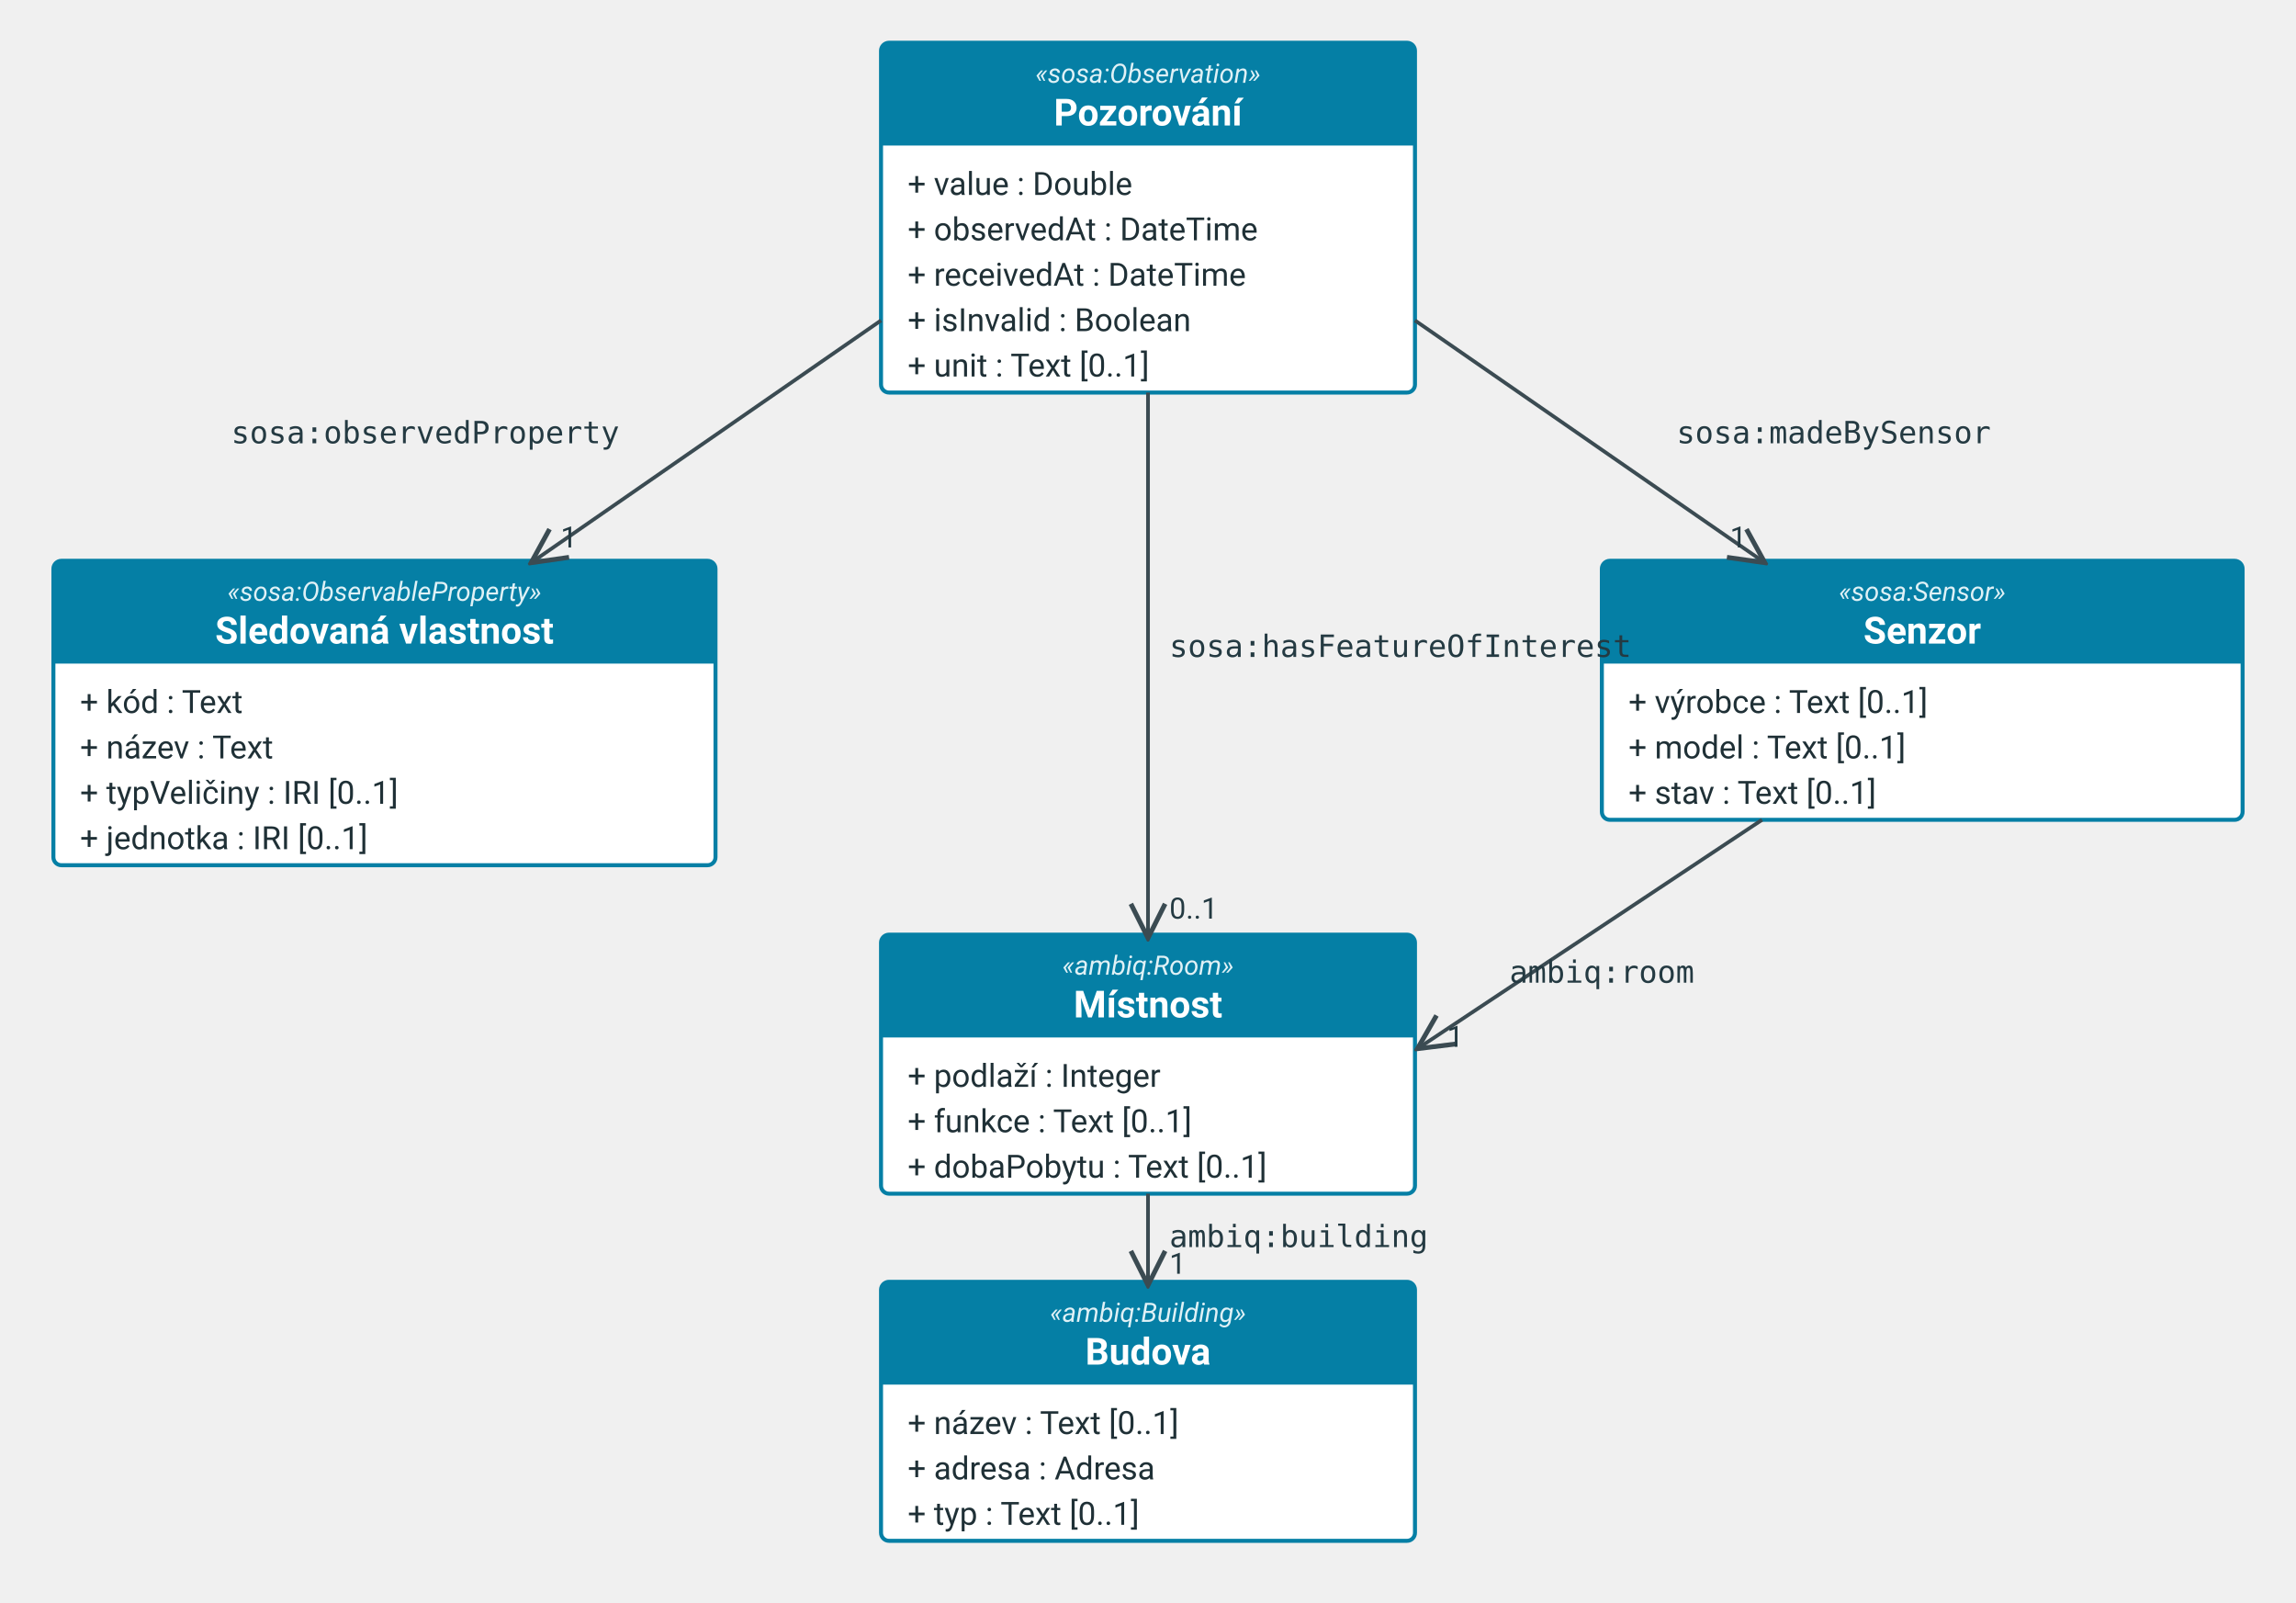
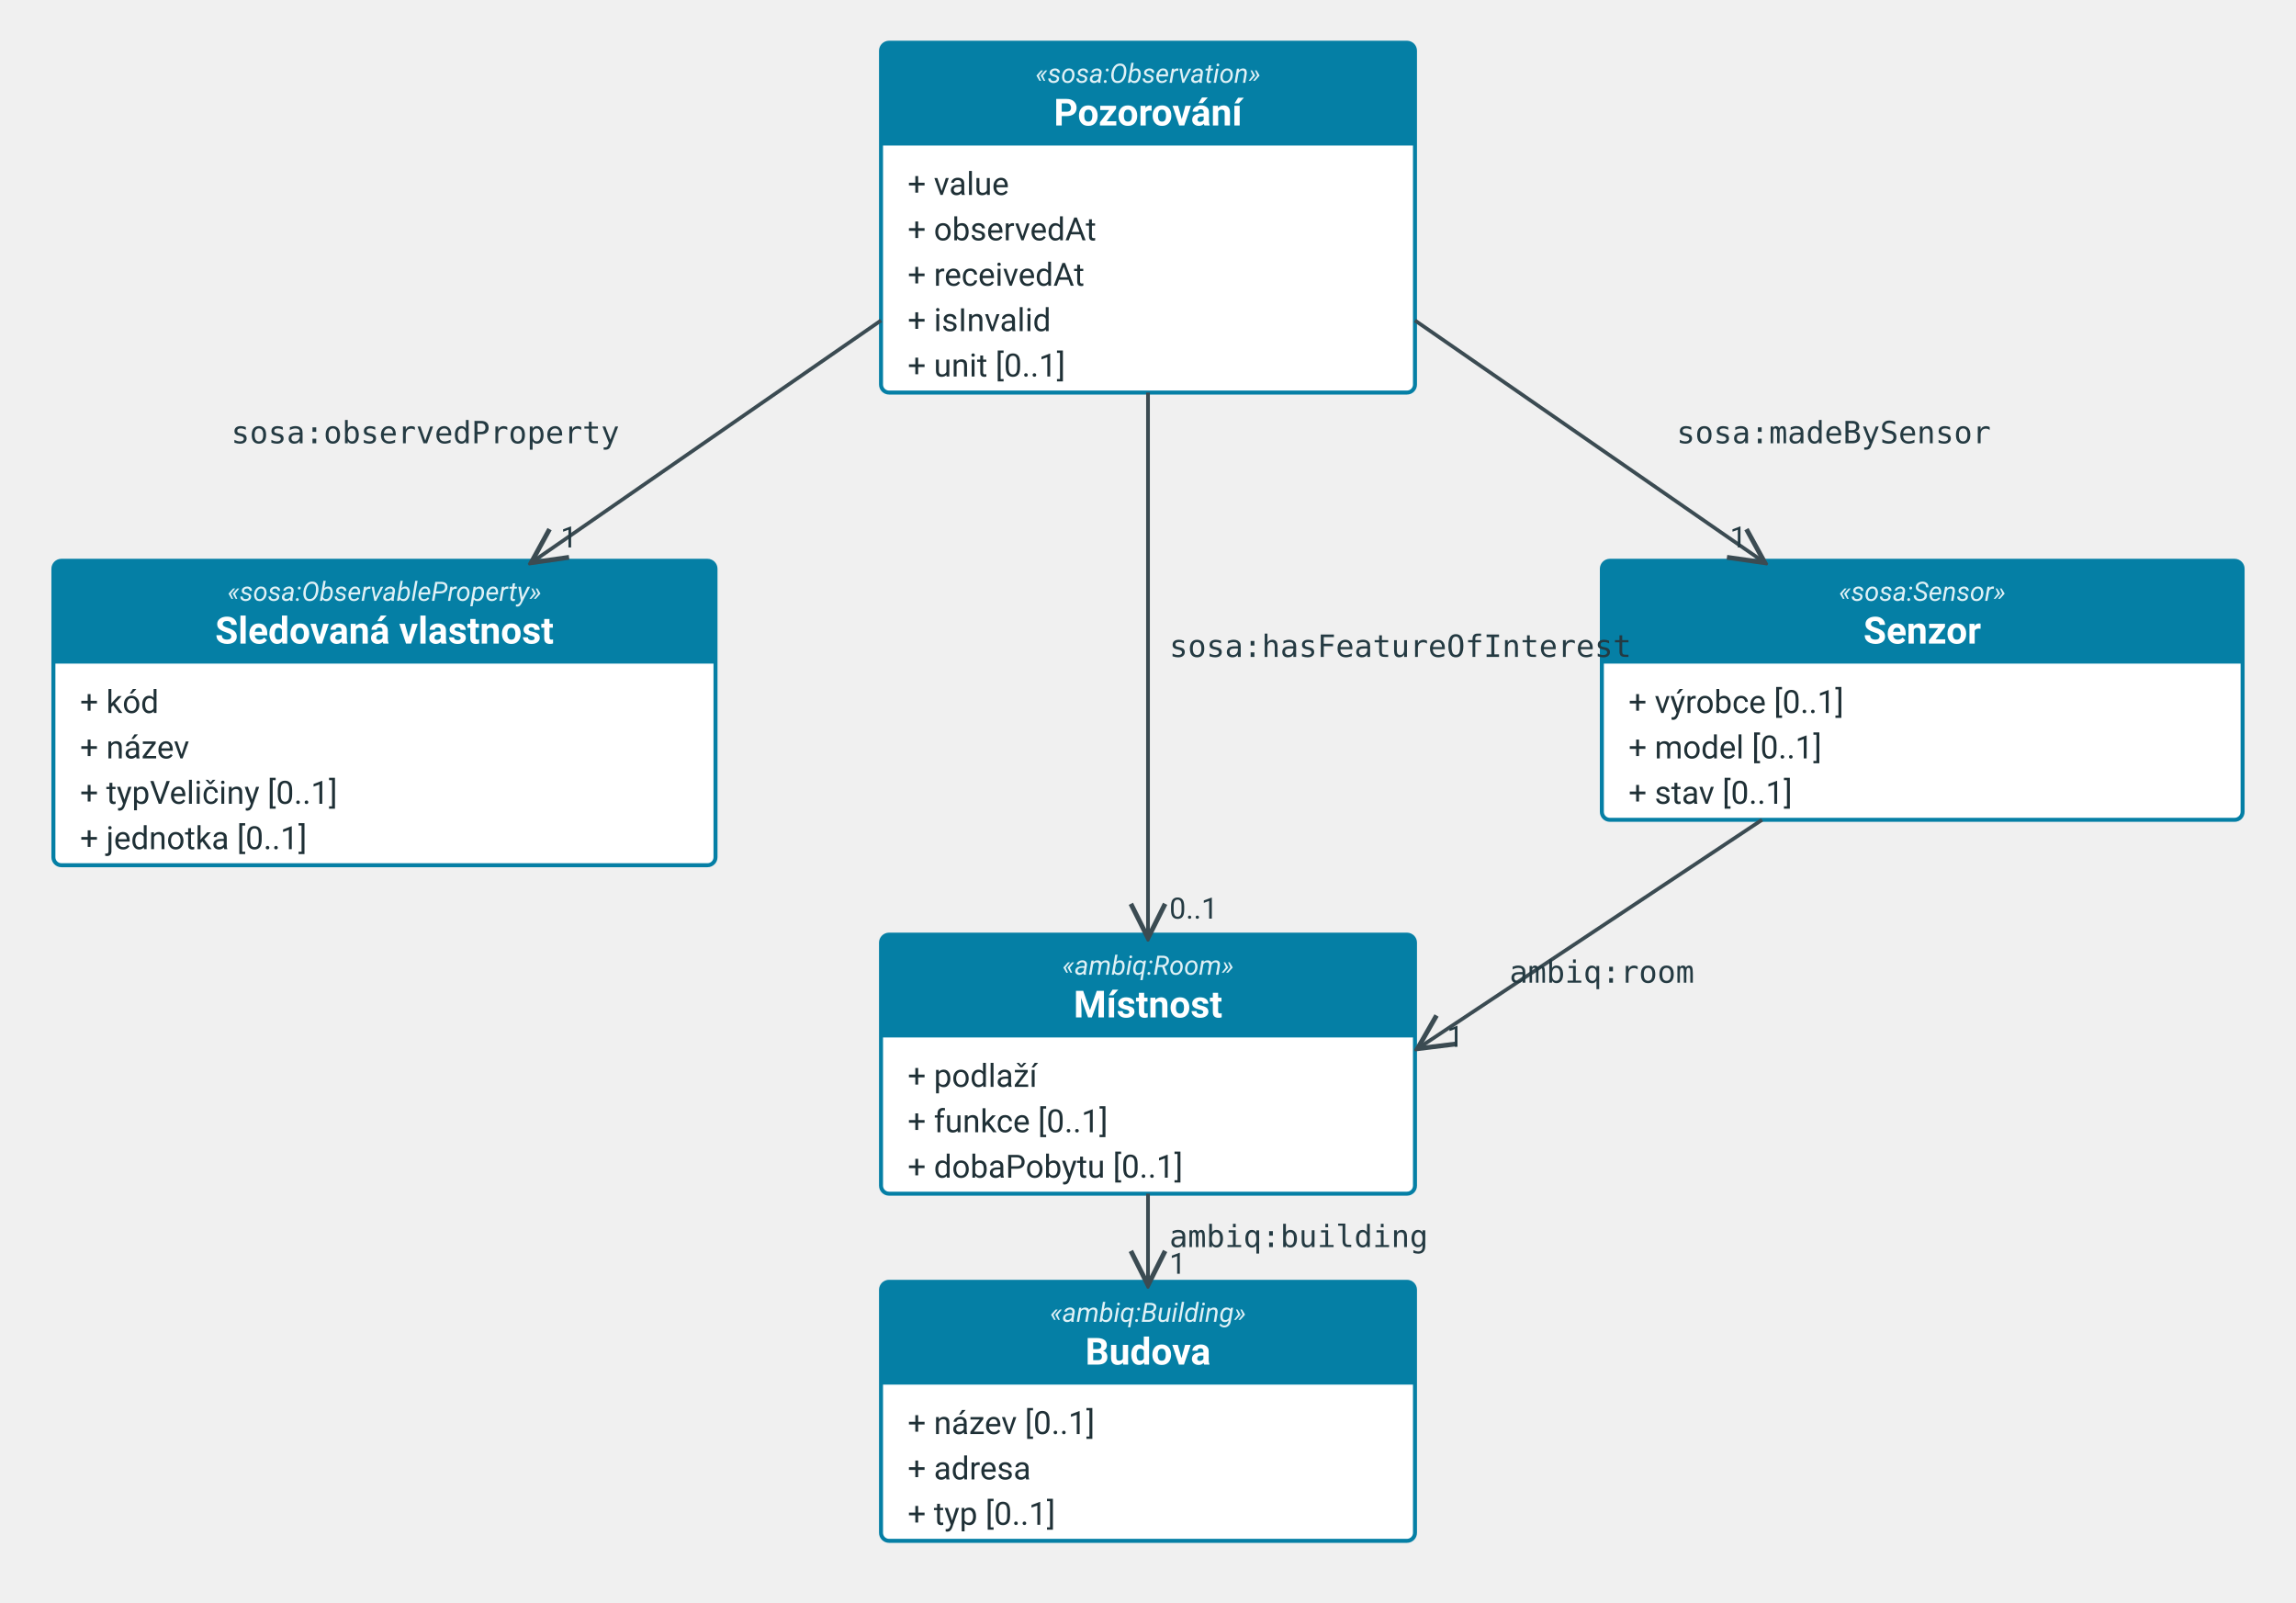
<svg xmlns="http://www.w3.org/2000/svg" width="860" height="600" viewBox="0 0 860 600" font-family="'Segoe UI', Roboto, Helvetica, Arial, sans-serif" role="img" aria-label="UML diagram tříd: třída Pozorování (sosa:Observation) je asociacemi spojena se Sledovanou vlastností (sosa:observedProperty, 1), Senzorem (sosa:madeBySensor, 1) a Místností coby předmětem zájmu (sosa:hasFeatureOfInterest, 0..1); Senzor je umístěn v Místnosti (ambiq:room, 1) a Místnost patří do Budovy (ambiq:building, 1).">
  <defs>
    <marker id="nav" viewBox="0 0 12 12" refX="10" refY="6" markerWidth="11" markerHeight="11" orient="auto-start-reverse">
      <path d="M1 1 L11 6 L1 11" fill="none" stroke="#3b4b52" stroke-width="1.4" />
    </marker>
    <style>
      .box  { fill:#ffffff; stroke:#057fa5; stroke-width:1.5; }
      .hdr  { fill:#057fa5; }
      .sep  { stroke:#057fa5; stroke-width:1; }
      .ster { font-size:10px; font-style:italic; fill:#dff1f6; }
      .name { font-size:14px; font-weight:700; fill:#ffffff; }
      .attr { font-size:12px; fill:#1f3036; }
      .edge { stroke:#3b4b52; stroke-width:1.4; fill:none; }
      .role { font-size:11.5px; fill:#243a42; font-family:monospace; }
      .mult { font-size:11px; fill:#243a42; }
    </style>
  </defs>
  <g>
    <rect class="box" x="330" y="16" width="200" height="131" rx="3" />
    <path class="hdr" d="M330 19 a3 3 0 0 1 3 -3 h194 a3 3 0 0 1 3 3 v35 h-200 z" />
    <text class="ster" x="430" y="31" text-anchor="middle">«sosa:Observation»</text>
    <text class="name" x="430" y="47" text-anchor="middle">Pozorování</text>
    <line class="sep" x1="330" y1="54" x2="530" y2="54" />
-     <text class="attr" x="340" y="73">+ value : Double</text>
-     <text class="attr" x="340" y="90">+ observedAt : DateTime</text>
-     <text class="attr" x="340" y="107">+ receivedAt : DateTime</text>
-     <text class="attr" x="340" y="124">+ isInvalid : Boolean</text>
-     <text class="attr" x="340" y="141">+ unit : Text [0..1]</text>
+     <text class="attr" x="340" y="73">+ value</text>
+     <text class="attr" x="340" y="90">+ observedAt</text>
+     <text class="attr" x="340" y="107">+ receivedAt</text>
+     <text class="attr" x="340" y="124">+ isInvalid</text>
+     <text class="attr" x="340" y="141">+ unit [0..1]</text>
  </g>
  <g>
    <rect class="box" x="20" y="210" width="248" height="114" rx="3" />
    <path class="hdr" d="M20 213 a3 3 0 0 1 3 -3 h242 a3 3 0 0 1 3 3 v35 h-248 z" />
    <text class="ster" x="144" y="225" text-anchor="middle">«sosa:ObservableProperty»</text>
    <text class="name" x="144" y="241" text-anchor="middle">Sledovaná vlastnost</text>
    <line class="sep" x1="20" y1="248" x2="268" y2="248" />
-     <text class="attr" x="30" y="267">+ kód : Text</text>
-     <text class="attr" x="30" y="284">+ název : Text</text>
-     <text class="attr" x="30" y="301">+ typVeličiny : IRI [0..1]</text>
-     <text class="attr" x="30" y="318">+ jednotka : IRI [0..1]</text>
+     <text class="attr" x="30" y="267">+ kód</text>
+     <text class="attr" x="30" y="284">+ název</text>
+     <text class="attr" x="30" y="301">+ typVeličiny [0..1]</text>
+     <text class="attr" x="30" y="318">+ jednotka [0..1]</text>
  </g>
  <g>
    <rect class="box" x="600" y="210" width="240" height="97" rx="3" />
    <path class="hdr" d="M600 213 a3 3 0 0 1 3 -3 h234 a3 3 0 0 1 3 3 v35 h-240 z" />
    <text class="ster" x="720" y="225" text-anchor="middle">«sosa:Sensor»</text>
    <text class="name" x="720" y="241" text-anchor="middle">Senzor</text>
    <line class="sep" x1="600" y1="248" x2="840" y2="248" />
-     <text class="attr" x="610" y="267">+ výrobce : Text [0..1]</text>
-     <text class="attr" x="610" y="284">+ model : Text [0..1]</text>
-     <text class="attr" x="610" y="301">+ stav : Text [0..1]</text>
+     <text class="attr" x="610" y="267">+ výrobce [0..1]</text>
+     <text class="attr" x="610" y="284">+ model [0..1]</text>
+     <text class="attr" x="610" y="301">+ stav [0..1]</text>
  </g>
  <g>
    <rect class="box" x="330" y="350" width="200" height="97" rx="3" />
    <path class="hdr" d="M330 353 a3 3 0 0 1 3 -3 h194 a3 3 0 0 1 3 3 v35 h-200 z" />
    <text class="ster" x="430" y="365" text-anchor="middle">«ambiq:Room»</text>
    <text class="name" x="430" y="381" text-anchor="middle">Místnost</text>
    <line class="sep" x1="330" y1="388" x2="530" y2="388" />
-     <text class="attr" x="340" y="407">+ podlaží : Integer</text>
-     <text class="attr" x="340" y="424">+ funkce : Text [0..1]</text>
-     <text class="attr" x="340" y="441">+ dobaPobytu : Text [0..1]</text>
+     <text class="attr" x="340" y="407">+ podlaží</text>
+     <text class="attr" x="340" y="424">+ funkce [0..1]</text>
+     <text class="attr" x="340" y="441">+ dobaPobytu [0..1]</text>
  </g>
  <g>
    <rect class="box" x="330" y="480" width="200" height="97" rx="3" />
    <path class="hdr" d="M330 483 a3 3 0 0 1 3 -3 h194 a3 3 0 0 1 3 3 v35 h-200 z" />
    <text class="ster" x="430" y="495" text-anchor="middle">«ambiq:Building»</text>
    <text class="name" x="430" y="511" text-anchor="middle">Budova</text>
    <line class="sep" x1="330" y1="518" x2="530" y2="518" />
-     <text class="attr" x="340" y="537">+ název : Text [0..1]</text>
-     <text class="attr" x="340" y="554">+ adresa : Adresa</text>
-     <text class="attr" x="340" y="571">+ typ : Text [0..1]</text>
+     <text class="attr" x="340" y="537">+ název [0..1]</text>
+     <text class="attr" x="340" y="554">+ adresa</text>
+     <text class="attr" x="340" y="571">+ typ [0..1]</text>
  </g>
  <path class="edge" marker-end="url(#nav)" d="M330 120 L200 210" />
  <text class="role" x="232" y="166" text-anchor="end">sosa:observedProperty</text>
  <text class="mult" x="210" y="205">1</text>
  <path class="edge" marker-end="url(#nav)" d="M530 120 L660 210" />
  <text class="role" x="628" y="166" text-anchor="start">sosa:madeBySensor</text>
  <text class="mult" x="648" y="205">1</text>
  <path class="edge" marker-end="url(#nav)" d="M430 147 L430 350" />
  <text class="role" x="438" y="246" text-anchor="start">sosa:hasFeatureOfInterest</text>
  <text class="mult" x="438" y="344">0..1</text>
  <path class="edge" marker-end="url(#nav)" d="M660 307 L532 392" />
  <text class="role" x="600" y="368" text-anchor="middle">ambiq:room</text>
  <text class="mult" x="542" y="392">1</text>
  <path class="edge" marker-end="url(#nav)" d="M430 447 L430 480" />
  <text class="role" x="438" y="467" text-anchor="start">ambiq:building</text>
  <text class="mult" x="438" y="477">1</text>
</svg>
